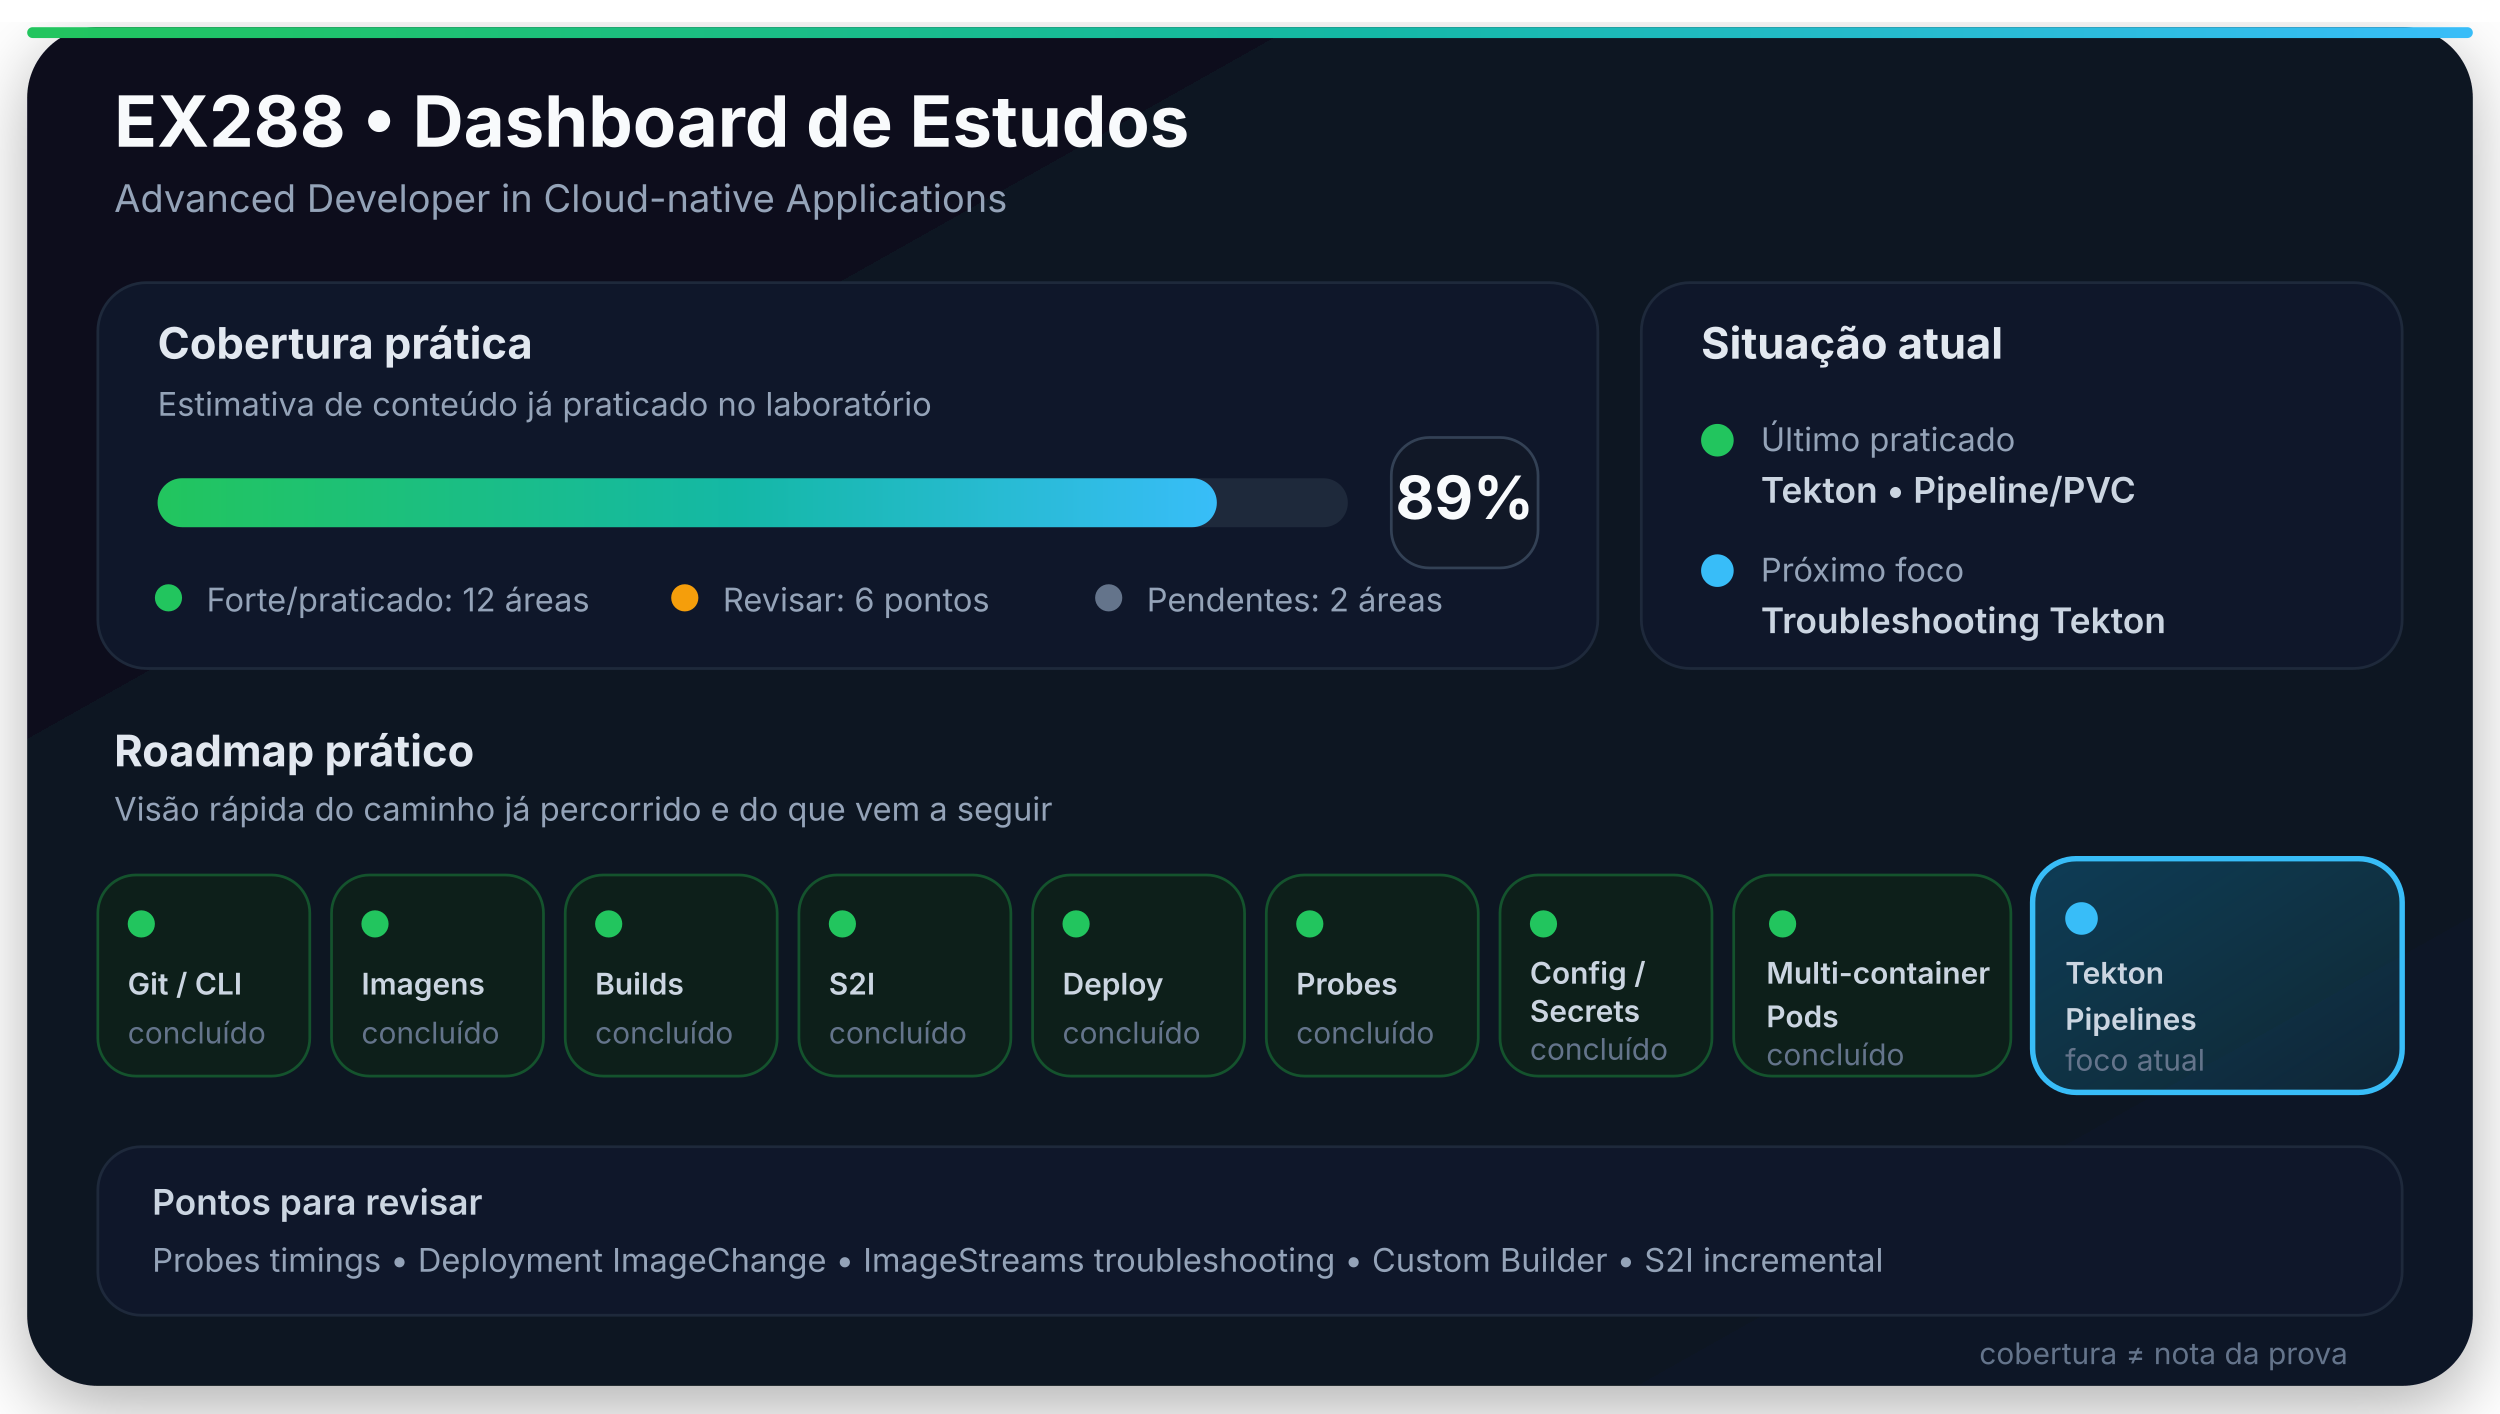
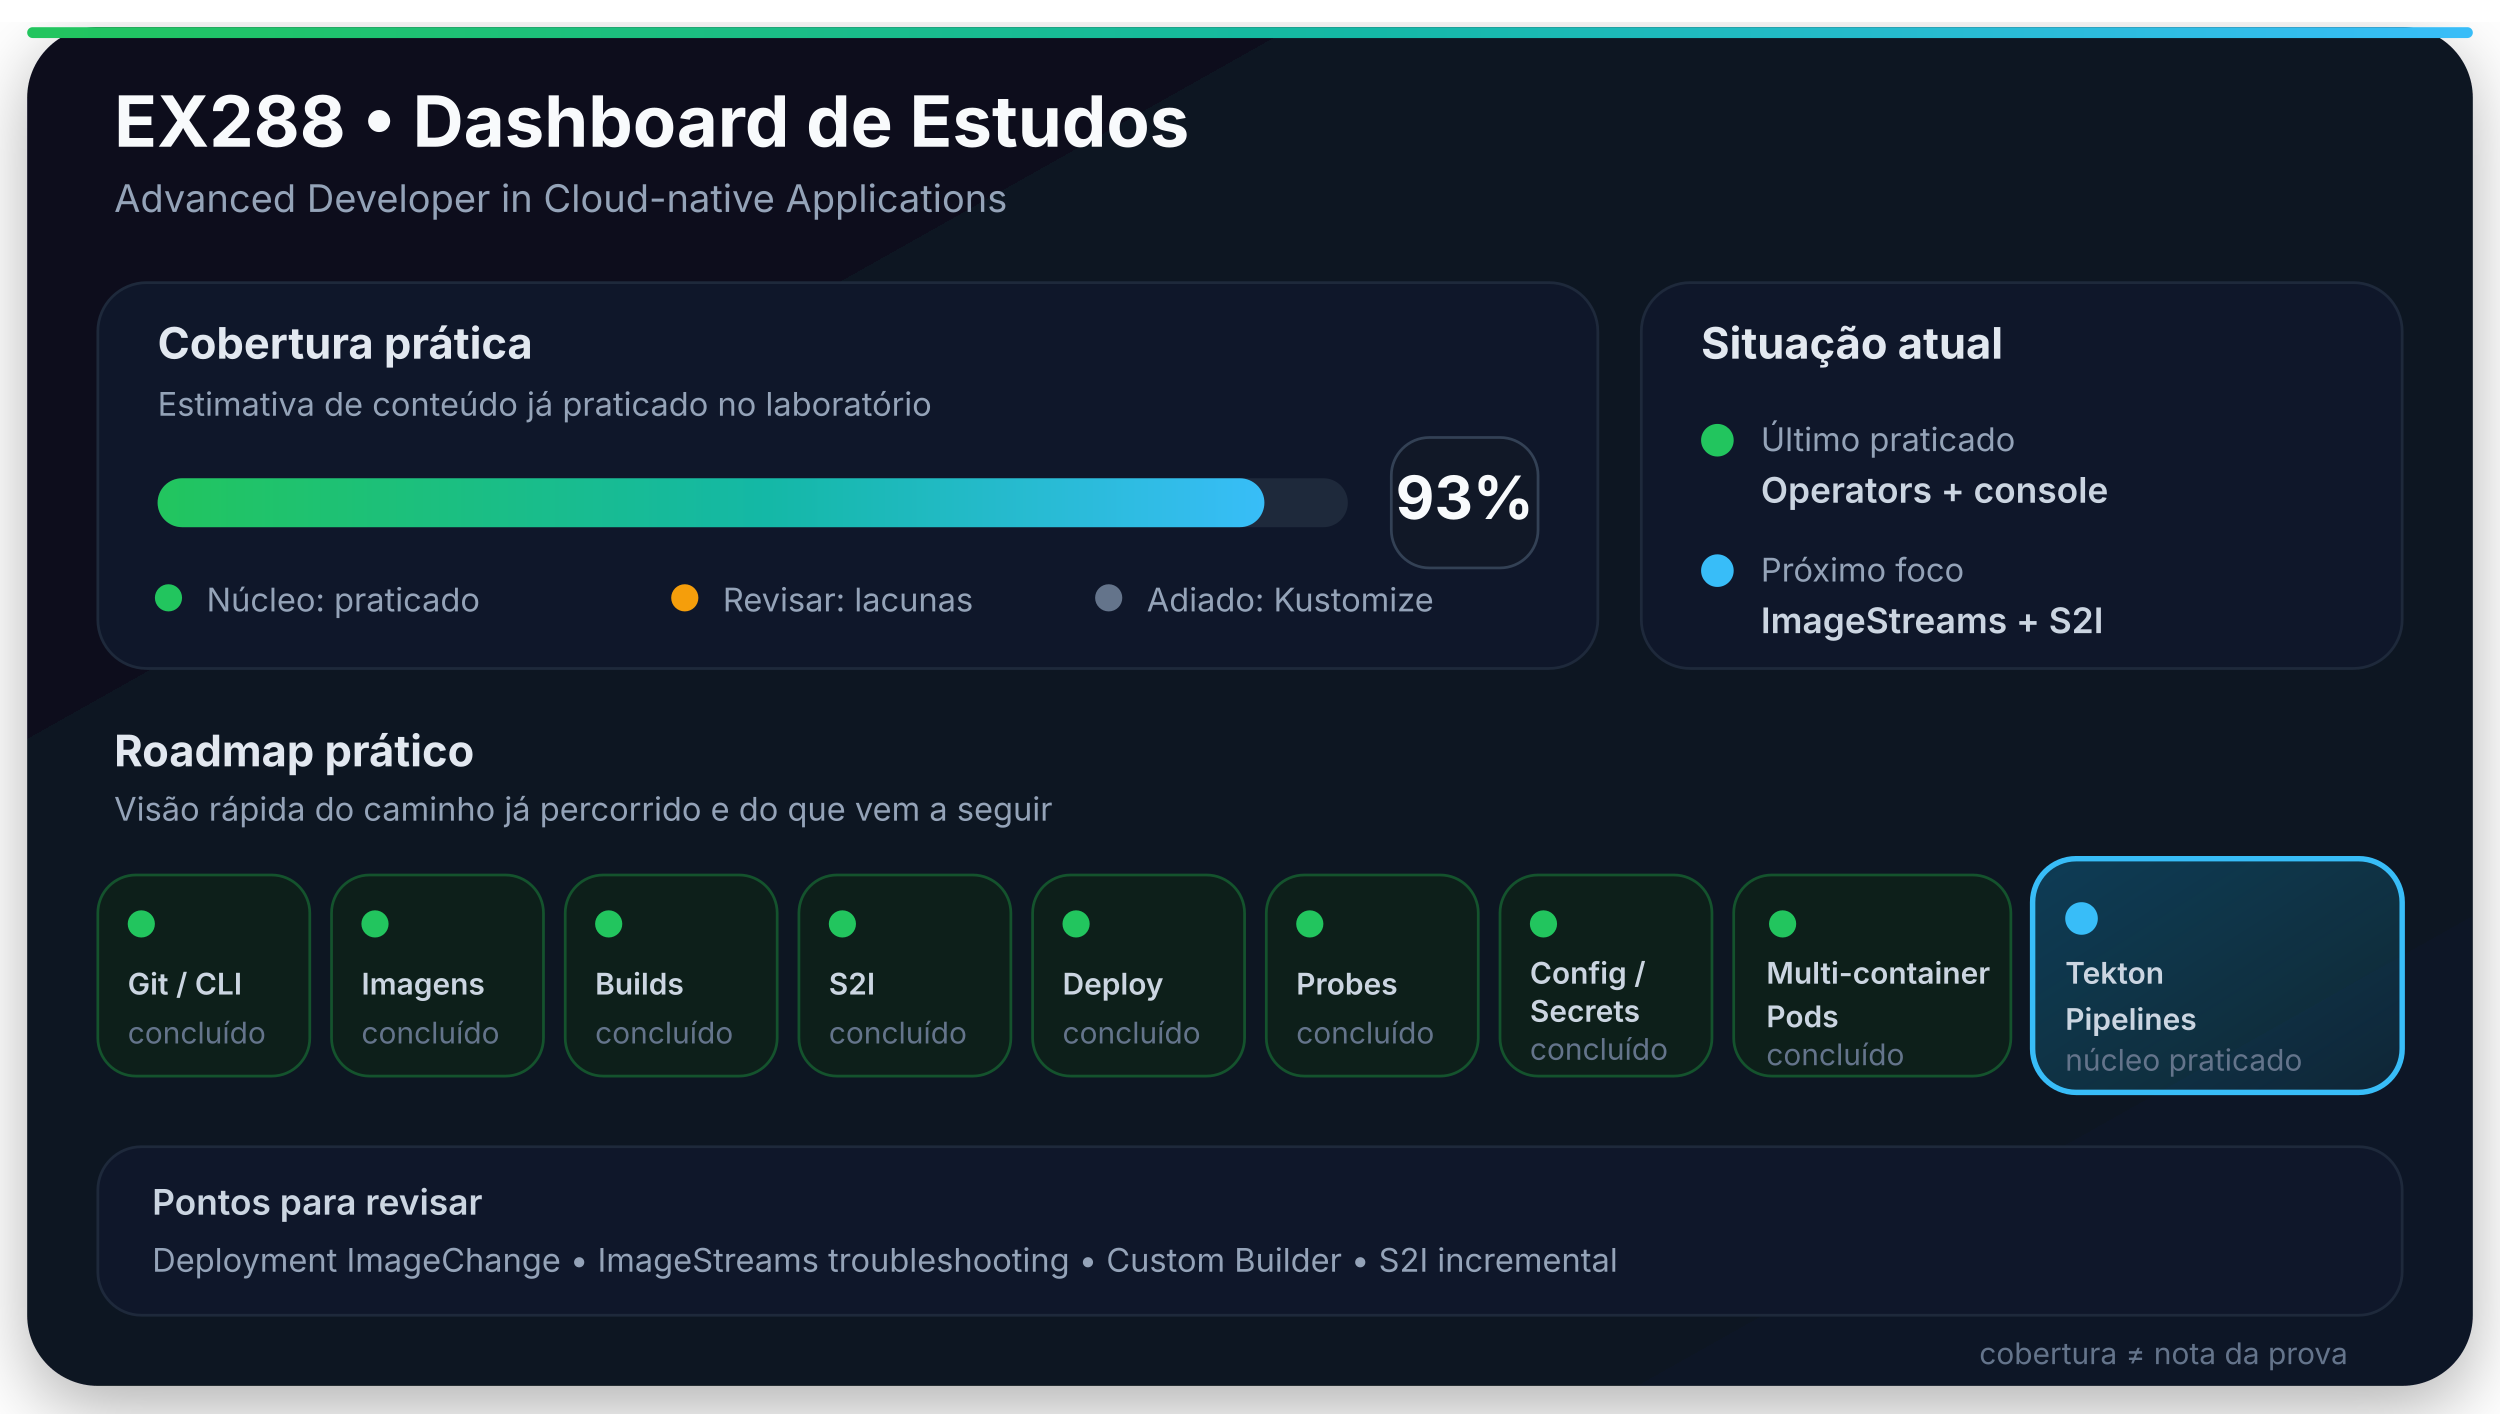
<svg xmlns="http://www.w3.org/2000/svg" width="920" height="520" viewBox="0 0 920 520" role="img" aria-labelledby="title desc">
  <defs>
    <linearGradient id="bg" x1="0" y1="0" x2="1" y2="1">
      <stop offset="0%" stop-color="#07111f" />
      <stop offset="52%" stop-color="#0b1220" />
      <stop offset="100%" stop-color="#111827" />
    </linearGradient>
    <linearGradient id="progress" x1="0" y1="0" x2="1" y2="0">
      <stop offset="0%" stop-color="#22c55e" />
      <stop offset="55%" stop-color="#14b8a6" />
      <stop offset="100%" stop-color="#38bdf8" />
    </linearGradient>
    <linearGradient id="current" x1="0" y1="0" x2="1" y2="1">
      <stop offset="0%" stop-color="#0ea5e9" stop-opacity="0.26" />
      <stop offset="100%" stop-color="#22d3ee" stop-opacity="0.08" />
    </linearGradient>
    <filter id="shadow" x="-20%" y="-20%" width="140%" height="140%">
      <feDropShadow dx="0" dy="8" stdDeviation="14" flood-color="#000000" flood-opacity="0.32" />
    </filter>
    <style>
      .title { font: 700 26px Inter, Segoe UI, Arial, sans-serif; fill: #f8fafc; }
      .subtitle { font: 400 14px Inter, Segoe UI, Arial, sans-serif; fill: #94a3b8; }
      .section { font: 700 16px Inter, Segoe UI, Arial, sans-serif; fill: #e2e8f0; }
      .label { font: 600 13px Inter, Segoe UI, Arial, sans-serif; fill: #cbd5e1; }
      .small { font: 400 12px Inter, Segoe UI, Arial, sans-serif; fill: #94a3b8; }
      .tiny { font: 400 11px Inter, Segoe UI, Arial, sans-serif; fill: #64748b; }
      .value { font: 700 22px Inter, Segoe UI, Arial, sans-serif; fill: #f8fafc; }
      .domain { font: 600 11px Inter, Segoe UI, Arial, sans-serif; fill: #cbd5e1; }
    </style>
  </defs>
  <rect x="10" y="10" width="900" height="500" rx="26" fill="url(#bg)" filter="url(#shadow)" />
  <rect x="10" y="10" width="900" height="4" rx="2" fill="url(#progress)" />
  <text x="42" y="54" class="title">EX288 • Dashboard de Estudos</text>
  <text x="42" y="78" class="subtitle">Advanced Developer in Cloud-native Applications</text>
  <rect x="36" y="104" width="552" height="142" rx="18" fill="#0f172a" stroke="#1e293b" />
  <text x="58" y="132" class="section">Cobertura prática</text>
  <text x="58" y="153" class="small">Estimativa de conteúdo já praticado no laboratório</text>
  <rect x="58" y="176" width="438" height="18" rx="9" fill="#1e293b" />
-   <rect x="58" y="176" width="389.8" height="18" rx="9" fill="url(#progress)" />
+   <rect x="58" y="176" width="407.3" height="18" rx="9" fill="url(#progress)" />
  <rect x="512" y="161" width="54" height="48" rx="14" fill="#111827" stroke="#334155" />
-   <text x="539" y="191" text-anchor="middle" class="value">89%</text>
+   <text x="539" y="191" text-anchor="middle" class="value">93%</text>
  <circle cx="62" cy="220" r="5" fill="#22c55e" />
-   <text x="76" y="225" class="small">Forte/praticado: 12 áreas</text>
+   <text x="76" y="225" class="small">Núcleo: praticado</text>
  <circle cx="252" cy="220" r="5" fill="#f59e0b" />
-   <text x="266" y="225" class="small">Revisar: 6 pontos</text>
+   <text x="266" y="225" class="small">Revisar: lacunas</text>
  <circle cx="408" cy="220" r="5" fill="#64748b" />
-   <text x="422" y="225" class="small">Pendentes: 2 áreas</text>
+   <text x="422" y="225" class="small">Adiado: Kustomize</text>
  <rect x="604" y="104" width="280" height="142" rx="18" fill="#0f172a" stroke="#1e293b" />
  <text x="626" y="132" class="section">Situação atual</text>
  <circle cx="632" cy="162" r="6" fill="#22c55e" />
  <text x="648" y="166" class="small">Último praticado</text>
-   <text x="648" y="185" class="label">Tekton • Pipeline/PVC</text>
+   <text x="648" y="185" class="label">Operators + console</text>
  <circle cx="632" cy="210" r="6" fill="#38bdf8" />
  <text x="648" y="214" class="small">Próximo foco</text>
-   <text x="648" y="233" class="label">Troubleshooting Tekton</text>
+   <text x="648" y="233" class="label">ImageStreams + S2I</text>
  <text x="42" y="282" class="section">Roadmap prático</text>
  <text x="42" y="302" class="small">Visão rápida do caminho já percorrido e do que vem a seguir</text>
  <g>
    <rect x="36" y="322" width="78" height="74" rx="14" fill="#0d1f1a" stroke="#14532d" />
    <circle cx="52" cy="340" r="5" fill="#22c55e" />
    <text x="47" y="366" class="domain">Git / CLI</text>
    <text x="47" y="384" class="tiny">concluído</text>
    <rect x="122" y="322" width="78" height="74" rx="14" fill="#0d1f1a" stroke="#14532d" />
    <circle cx="138" cy="340" r="5" fill="#22c55e" />
    <text x="133" y="366" class="domain">Imagens</text>
    <text x="133" y="384" class="tiny">concluído</text>
    <rect x="208" y="322" width="78" height="74" rx="14" fill="#0d1f1a" stroke="#14532d" />
    <circle cx="224" cy="340" r="5" fill="#22c55e" />
    <text x="219" y="366" class="domain">Builds</text>
    <text x="219" y="384" class="tiny">concluído</text>
    <rect x="294" y="322" width="78" height="74" rx="14" fill="#0d1f1a" stroke="#14532d" />
    <circle cx="310" cy="340" r="5" fill="#22c55e" />
    <text x="305" y="366" class="domain">S2I</text>
    <text x="305" y="384" class="tiny">concluído</text>
    <rect x="380" y="322" width="78" height="74" rx="14" fill="#0d1f1a" stroke="#14532d" />
    <circle cx="396" cy="340" r="5" fill="#22c55e" />
    <text x="391" y="366" class="domain">Deploy</text>
    <text x="391" y="384" class="tiny">concluído</text>
    <rect x="466" y="322" width="78" height="74" rx="14" fill="#0d1f1a" stroke="#14532d" />
    <circle cx="482" cy="340" r="5" fill="#22c55e" />
    <text x="477" y="366" class="domain">Probes</text>
    <text x="477" y="384" class="tiny">concluído</text>
    <rect x="552" y="322" width="78" height="74" rx="14" fill="#0d1f1a" stroke="#14532d" />
    <circle cx="568" cy="340" r="5" fill="#22c55e" />
    <text x="563" y="362" class="domain">Config /</text>
    <text x="563" y="376" class="domain">Secrets</text>
    <text x="563" y="390" class="tiny">concluído</text>
    <rect x="638" y="322" width="102" height="74" rx="14" fill="#0d1f1a" stroke="#14532d" />
    <circle cx="656" cy="340" r="5" fill="#22c55e" />
    <text x="650" y="362" class="domain">Multi-container</text>
    <text x="650" y="378" class="domain">Pods</text>
    <text x="650" y="392" class="tiny">concluído</text>
  </g>
  <rect x="748" y="316" width="136" height="86" rx="16" fill="url(#current)" stroke="#38bdf8" stroke-width="2" />
  <circle cx="766" cy="338" r="6" fill="#38bdf8" />
  <text x="760" y="362" class="domain">Tekton</text>
  <text x="760" y="379" class="domain">Pipelines</text>
-   <text x="760" y="394" class="tiny">foco atual</text>
+   <text x="760" y="394" class="tiny">núcleo praticado</text>
  <rect x="36" y="422" width="848" height="62" rx="16" fill="#0f172a" stroke="#1e293b" />
  <text x="56" y="447" class="label">Pontos para revisar</text>
-   <text x="56" y="468" class="small">Probes timings • Deployment ImageChange • ImageStreams troubleshooting • Custom Builder • S2I incremental</text>
+   <text x="56" y="468" class="small">Deployment ImageChange • ImageStreams troubleshooting • Custom Builder • S2I incremental</text>
  <text x="864" y="502" text-anchor="end" class="tiny">cobertura ≠ nota da prova</text>
</svg>
